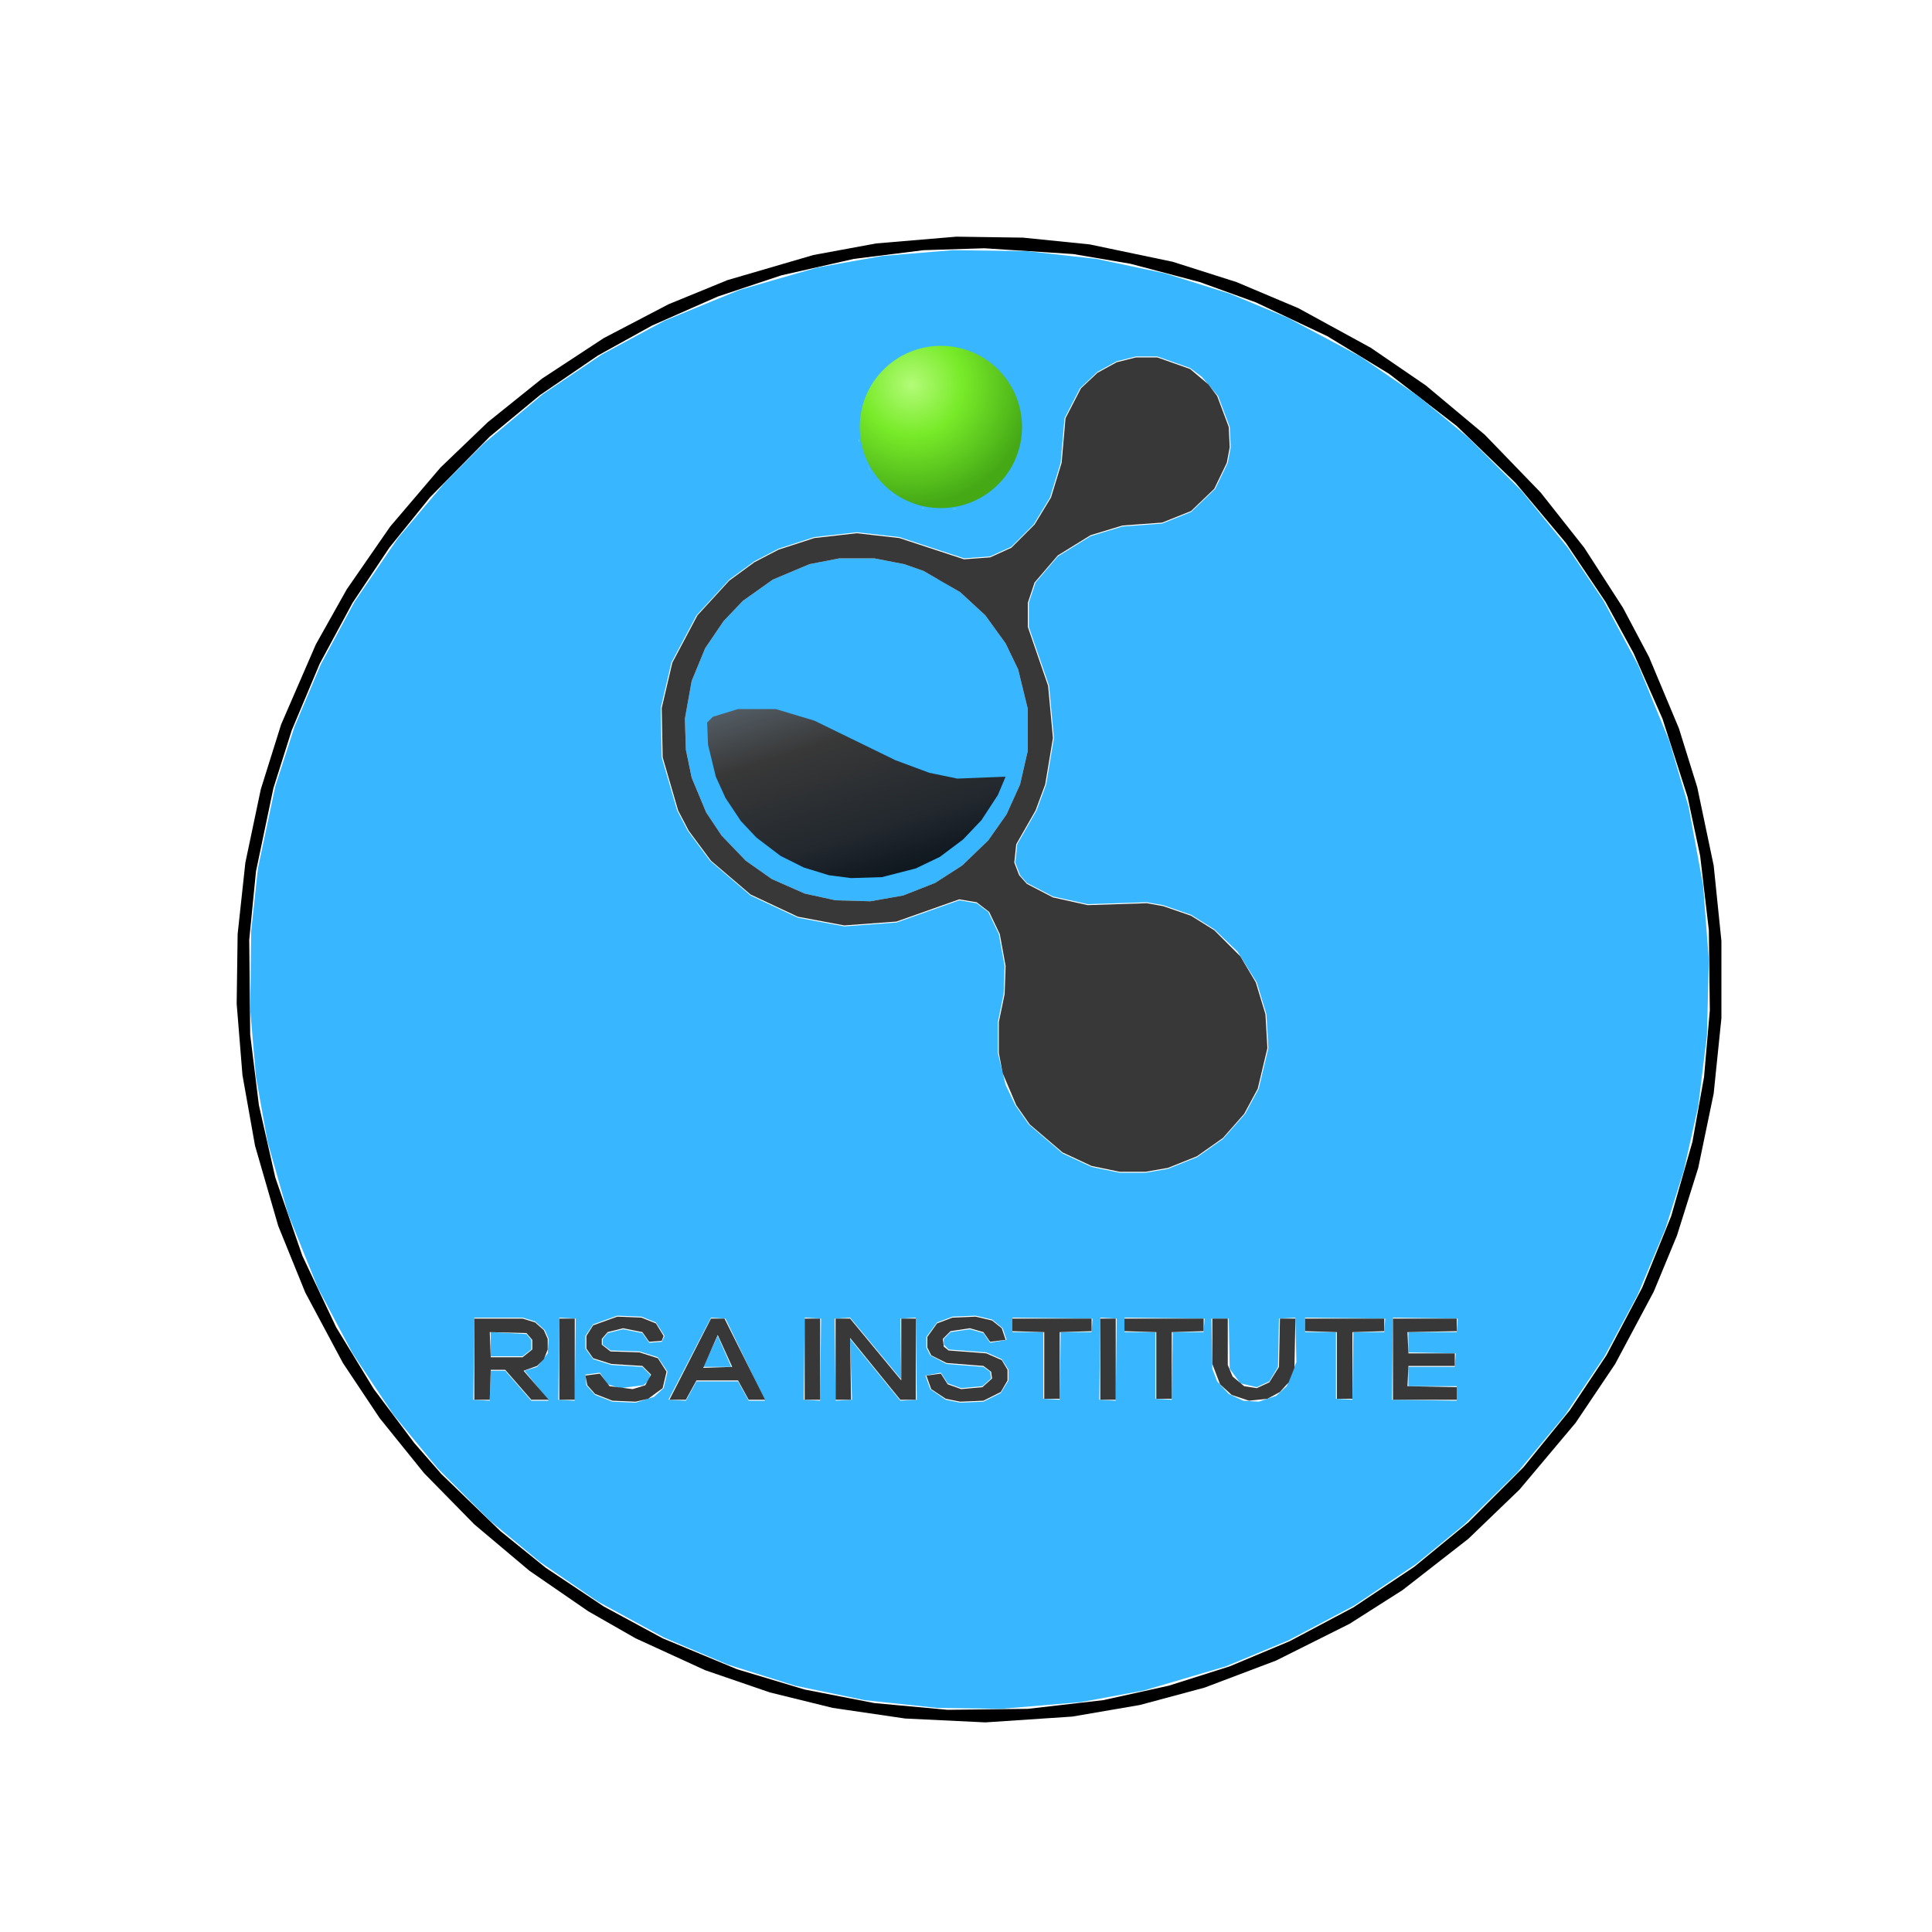
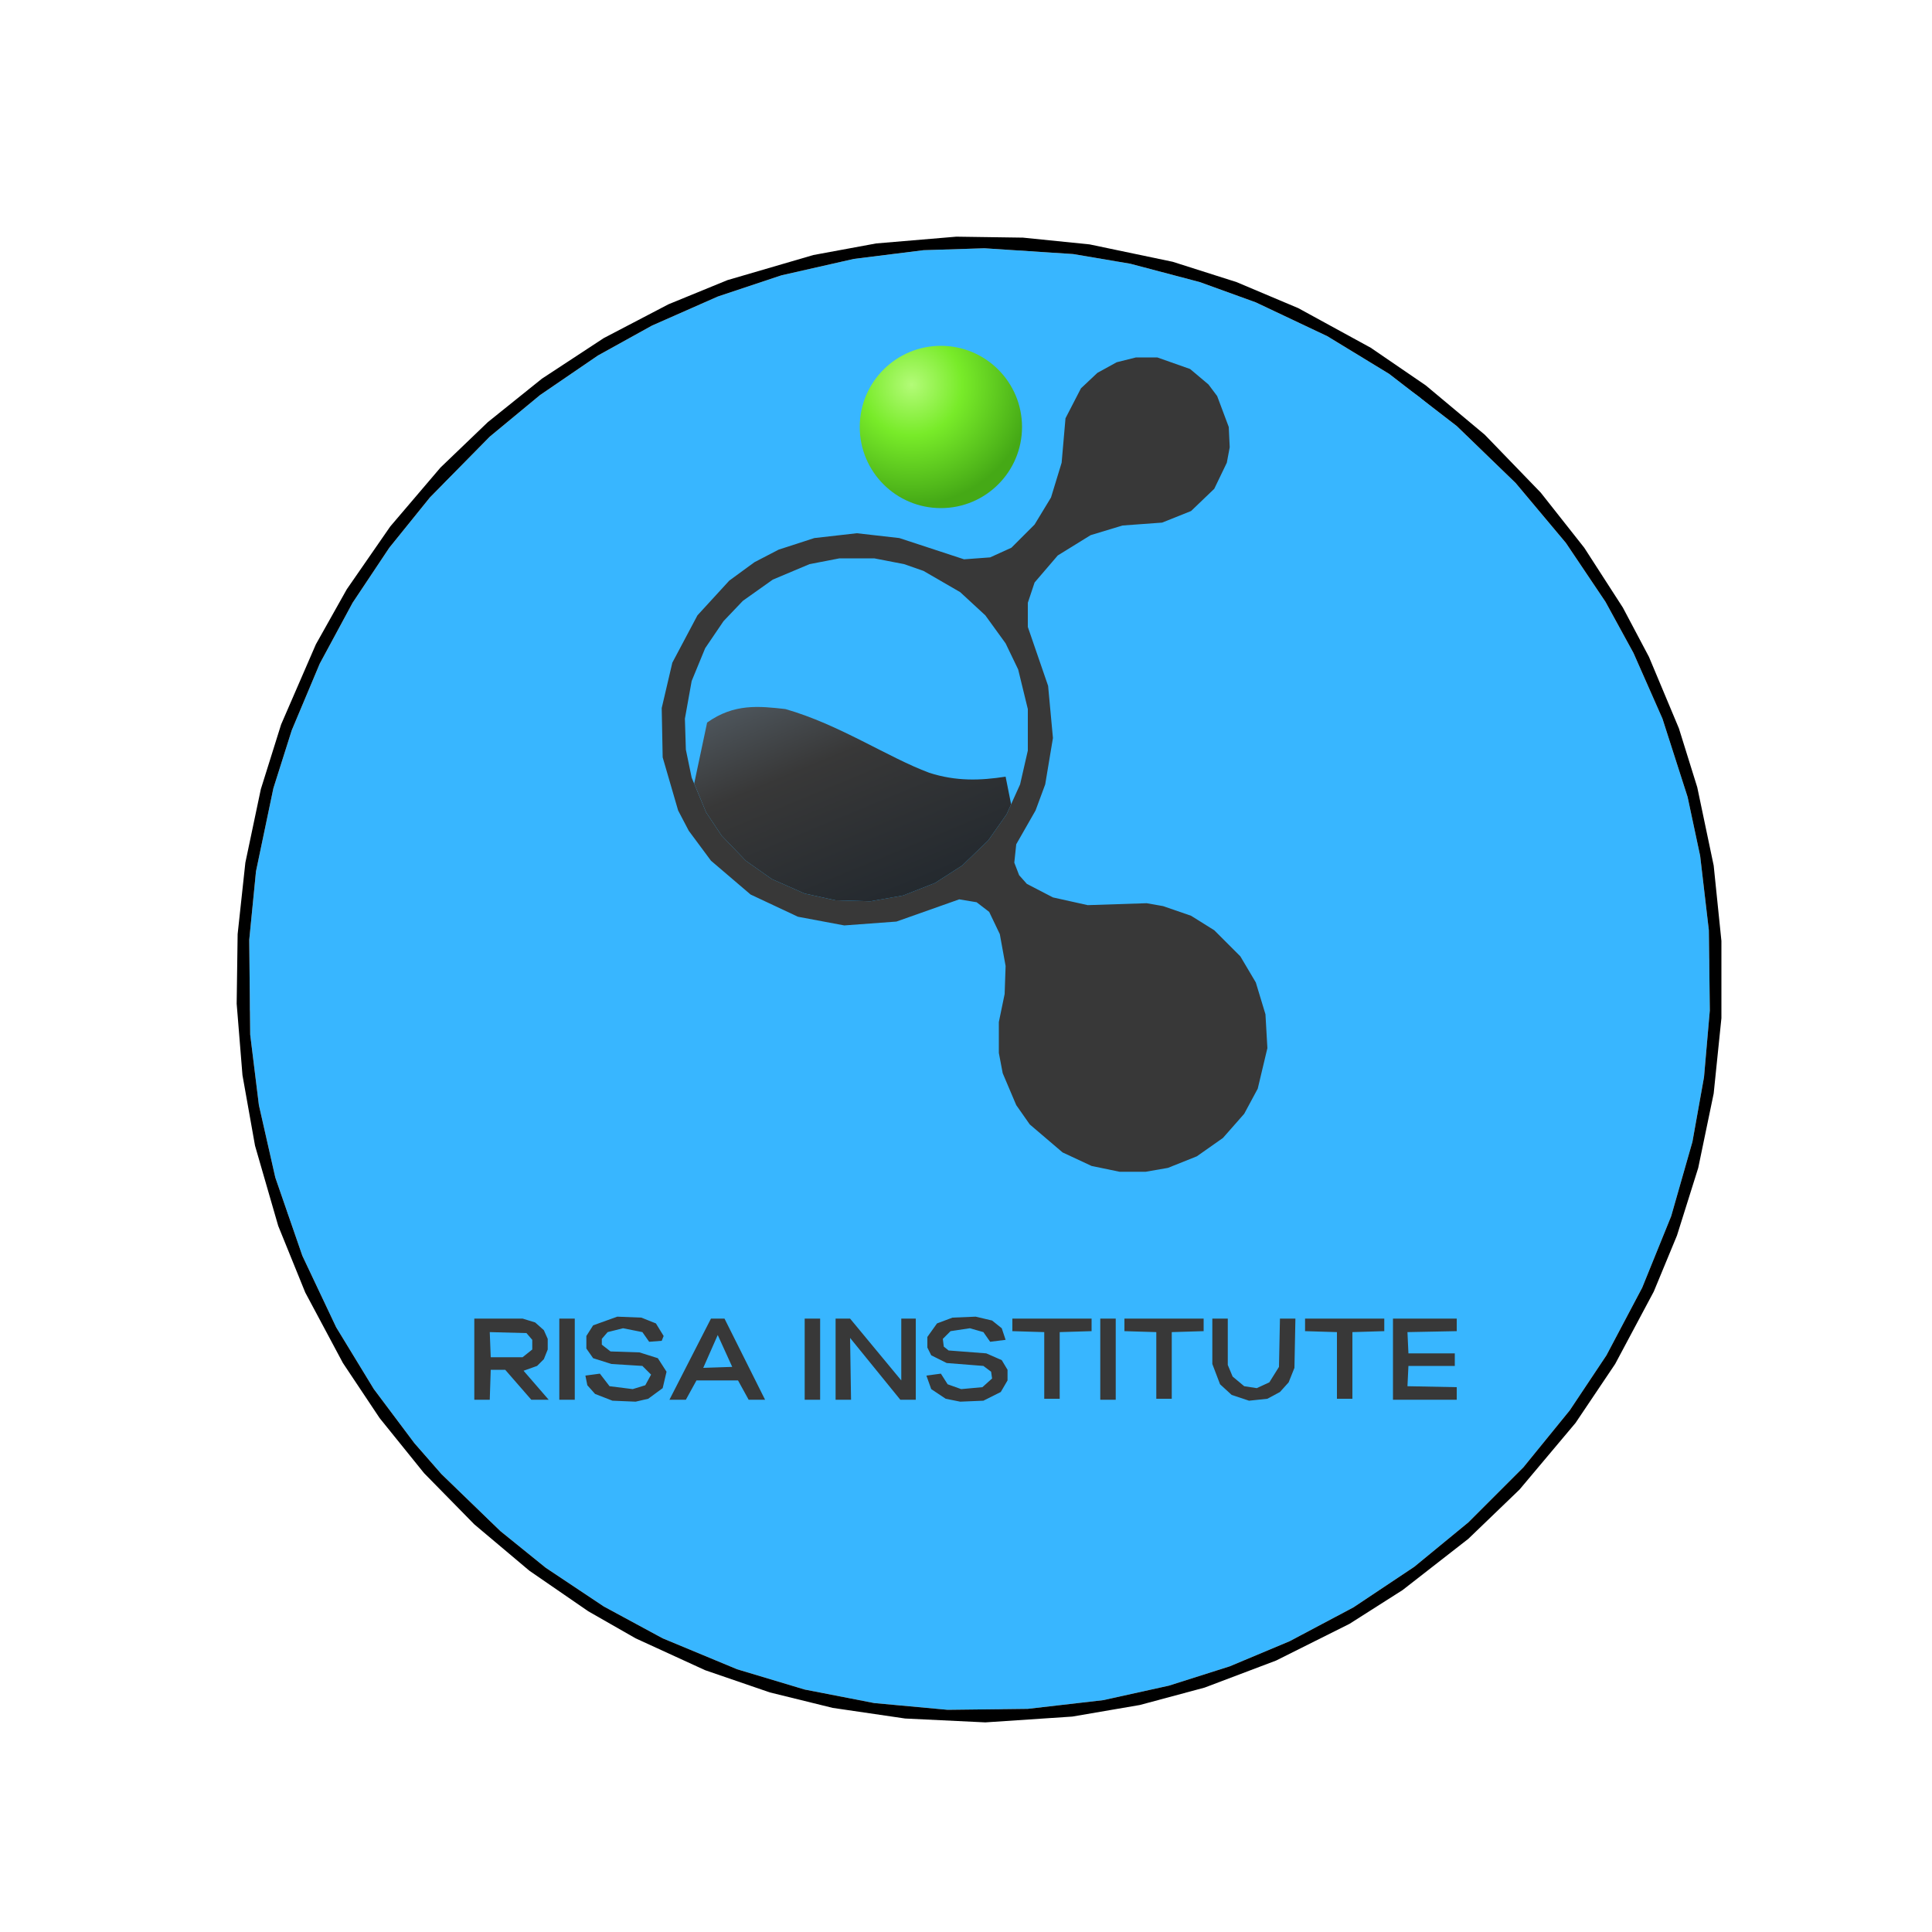
<svg xmlns="http://www.w3.org/2000/svg" width="2000" height="2000" viewBox="0 0 2000 2000" aria-hidden="true" focusable="false">
  <defs>
    <clipPath id="risa-original-glass-interior">
      <path d="M869,578 905,578 936,584 956,591 994,613 1020,637 1041,666 1054,693 1064,734 1064,777 1056,812 1042,843 1023,870 996,896 968,914 935,927 901,933 865,932 833,925 799,910 772,891 747,865 731,841 716,805 710,776 709,744 716,705 730,671 749,643 769,622 800,600 838,584Z" />
    </clipPath>
    <linearGradient id="risa-liquid-3d" x1="0%" y1="0%" x2="55%" y2="100%">
      <stop offset="0%" stop-color="#56616a" />
      <stop offset="32%" stop-color="#383838" />
      <stop offset="78%" stop-color="#22282e" />
      <stop offset="100%" stop-color="#101820" />
    </linearGradient>
    <radialGradient id="risa-orb-3d" cx="32%" cy="24%" r="74%">
      <stop offset="0%" stop-color="#b3fb78" />
      <stop offset="42%" stop-color="#78eb29" />
      <stop offset="100%" stop-color="#45a916" />
    </radialGradient>
  </defs>
  <style>
    /* All shading applies to the original vector paths, not extra liquid. */
    .risa-original-black-liquid {
      fill: url(#risa-liquid-3d);
-       animation: risa-natural-surface 5.6s ease-in-out infinite;
-     }
- 
-     .risa-black-liquid-slosh {
-       transform-box: view-box;
-       transform-origin: 884px 815px;
-       animation: risa-natural-slosh 5.6s ease-in-out infinite;
+       stroke: none;
+       shape-rendering: geometricPrecision;
+       animation: risa-natural-surface 6.4s ease-in-out infinite;
    }

    .risa-green-orb {
      fill: url(#risa-orb-3d);
      stroke: none;
      shape-rendering: geometricPrecision;
      transform-box: view-box;
      transform-origin: 974px 442px;
      animation: risa-green-orb-size 2.9s ease-in-out infinite;
    }

-     /* Change the original liquid contour, rather than sliding a rigid image. */
+     /* One continuous meniscus from the original dark liquid, with smooth cubic edges.
+        The bottom is extended inside the original glass clip to avoid pale seams. */
    @keyframes risa-natural-surface {
-       0%, 100% { d: path("M732,748 733,771 741,804 751,826 767,850 783,867 808,886 832,898 858,906 881,909 913,908 948,899 973,887 997,869 1016,849 1033,823 1041,804 991,806 962,800 927,787 843,746 803,734 764,734 738,742Z"); }
-       33% { d: path("M732,757 733,777 741,804 751,826 767,850 783,867 808,886 832,898 858,906 881,909 913,908 948,899 973,887 997,869 1016,849 1033,823 1041,793 991,792 962,786 927,775 843,757 803,743 764,742 738,750Z"); }
-       66% { d: path("M732,740 733,764 741,804 751,826 767,850 783,867 808,886 832,898 858,906 881,909 913,908 948,899 973,887 997,869 1016,849 1033,823 1041,813 991,815 962,811 927,800 843,740 803,729 764,727 738,737Z"); }
-     }
- 
-     @keyframes risa-natural-slosh {
-       0%, 100% { transform: translate(-2px, 1px) rotate(-0.6deg); }
-       50% { transform: translate(2px, -1px) rotate(0.6deg); }
+       0%, 100% { d: path("M732,748 C760,728 786,731 813,734 C869,750 919,784 962,800 C990,809 1015,808 1041,804 L1090,1050 L668,1050 Z"); }
+       25%, 75% { d: path("M732,748 C754,743 785,730 813,733 C869,743 922,791 962,808 C992,818 1019,808 1041,794 L1090,1050 L668,1050 Z"); }
+       50% { d: path("M732,748 C767,716 791,725 813,741 C869,760 919,777 962,788 C990,796 1018,806 1041,813 L1090,1050 L668,1050 Z"); }
    }

    @keyframes risa-green-orb-size {
      0%, 100% { transform: scale(0.72); }
      50% { transform: scale(1); }
    }

    @media (prefers-reduced-motion: reduce) {
      .risa-original-black-liquid,
-       .risa-black-liquid-slosh,
      .risa-green-orb {
        animation: none;
      }
    }
  </style>
+   <path class="risa-emblem-blue-underlay" fill="#38b6ff" stroke="none" shape-rendering="geometricPrecision" d="M956,259 1019,257 1111,263 1170,273 1242,292 1300,313 1374,348 1438,387 1508,441 1569,500 1621,562 1662,623 1691,676 1721,744 1747,825 1760,886 1769,963 1770,1046 1764,1115 1752,1182 1730,1259 1700,1333 1663,1403 1625,1460 1577,1519 1520,1576 1464,1622 1401,1664 1335,1699 1273,1725 1210,1745 1142,1760 1064,1769 981,1770 905,1763 833,1749 763,1728 686,1696 625,1663 565,1623 518,1585 457,1526 429,1494 387,1438 348,1374 313,1300 285,1219 268,1144 259,1071 258,973 265,902 283,816 302,756 331,687 365,624 403,567 445,515 507,452 559,409 619,368 675,337 743,307 809,285 884,268Z" />
  <path fill="#000000" fill-rule="evenodd" d="M990,245 907,252 842,264 753,290 692,315 625,350 561,392 505,437 456,484 404,545 359,610 327,667 291,750 270,817 254,893 246,967 245,1039 251,1113 264,1186 288,1269 316,1338 355,1411 393,1468 439,1525 491,1578 548,1626 609,1668 658,1696 730,1729 797,1752 862,1768 937,1779 1020,1783 1110,1777 1180,1765 1247,1747 1321,1719 1397,1681 1452,1646 1520,1593 1573,1542 1631,1473 1672,1412 1712,1337 1736,1279 1758,1209 1774,1132 1782,1054 1782,974 1774,896 1757,815 1738,754 1707,680 1680,629 1640,567 1595,510 1537,450 1476,399 1419,360 1344,319 1280,292 1214,271 1128,253 1059,246Z M956,259 1019,257 1111,263 1170,273 1242,292 1300,313 1374,348 1438,387 1508,441 1569,500 1621,562 1662,623 1691,676 1721,744 1747,825 1760,886 1769,963 1770,1046 1764,1115 1752,1182 1730,1259 1700,1333 1663,1403 1625,1460 1577,1519 1520,1576 1464,1622 1401,1664 1335,1699 1273,1725 1210,1745 1142,1760 1064,1769 981,1770 905,1763 833,1749 763,1728 686,1696 625,1663 565,1623 518,1585 457,1526 429,1494 387,1438 348,1374 313,1300 285,1219 268,1144 259,1071 258,973 265,902 283,816 302,756 331,687 365,624 403,567 445,515 507,452 559,409 619,368 675,337 743,307 809,285 884,268Z" />
  <path fill="#38b6ff" fill-rule="evenodd" d="M986,259 913,265 846,277 766,300 688,332 623,367 562,408 501,459 461,499 412,557 367,623 332,688 305,752 285,814 267,899 260,964 259,1045 265,1115 277,1182 298,1256 329,1333 365,1401 407,1464 453,1520 507,1574 559,1617 619,1658 687,1695 753,1723 823,1745 895,1760 970,1768 1036,1769 1119,1762 1184,1750 1269,1725 1334,1698 1402,1662 1466,1619 1516,1578 1571,1524 1620,1465 1661,1404 1695,1341 1724,1272 1743,1212 1758,1145 1767,1072 1769,994 1763,916 1748,835 1728,767 1696,689 1660,622 1623,567 1575,508 1520,453 1468,410 1408,369 1333,329 1273,304 1206,283 1135,268 1063,260Z M1442,1364 1509,1365 1508,1379 1458,1379 1458,1400 1507,1401 1506,1415 1458,1415 1458,1435 1508,1435 1508,1450 1441,1449Z M1351,1364 1434,1365 1433,1379 1401,1379 1400,1449 1383,1448 1383,1379 1351,1379Z M1254,1365 1272,1365 1273,1417 1284,1432 1301,1436 1314,1430 1323,1415 1324,1365 1341,1364 1342,1410 1332,1435 1321,1445 1303,1451 1287,1450 1272,1443 1260,1430 1255,1417Z M1164,1364 1247,1365 1246,1379 1214,1379 1213,1449 1196,1448 1196,1379 1164,1379Z M1139,1364 1156,1365 1155,1450 1138,1449Z M1048,1364 1131,1365 1130,1379 1098,1379 1097,1449 1080,1448 1080,1379 1048,1379Z M864,1365 880,1364 933,1428 932,1365 948,1364 949,1449 932,1450 880,1386 882,1449 865,1450Z M833,1364 850,1365 849,1450 832,1449Z M736,1364 751,1365 792,1450 775,1450 764,1430 721,1430 710,1450 692,1449Z M743,1383 728,1415 757,1415Z M579,1364 596,1365 595,1450 578,1449Z M491,1364 541,1364 554,1368 564,1377 568,1386 567,1401 556,1415 543,1419 568,1450 550,1450 523,1419 508,1419 507,1450 490,1449Z M508,1379 508,1404 541,1404 550,1397 550,1387 545,1381Z M970,1369 986,1363 1010,1362 1027,1366 1038,1375 1042,1387 1025,1390 1018,1380 1004,1376 984,1379 977,1386 977,1392 982,1397 1021,1400 1037,1407 1044,1418 1044,1429 1036,1442 1018,1451 994,1452 979,1449 963,1438 958,1424 974,1421 981,1432 995,1437 1017,1435 1026,1427 1025,1420 1018,1415 980,1412 963,1403 959,1395 959,1384Z M614,1371 639,1362 664,1363 679,1369 688,1383 685,1389 672,1390 665,1380 645,1376 629,1380 624,1386 624,1392 632,1398 662,1399 681,1405 691,1420 687,1437 677,1446 658,1452 634,1451 616,1444 607,1434 606,1423 621,1421 629,1433 642,1437 666,1434 672,1429 673,1423 665,1415 633,1413 614,1407 606,1396 606,1383Z M1198,369 1232,381 1244,390 1261,410 1273,442 1274,463 1271,479 1258,506 1233,530 1203,542 1162,545 1129,555 1095,576 1072,603 1065,624 1065,649 1086,710 1091,764 1083,812 1073,839 1053,874 1051,893 1056,906 1063,914 1090,928 1126,936 1187,934 1204,937 1233,947 1257,962 1281,985 1301,1017 1311,1050 1313,1085 1303,1127 1289,1153 1266,1179 1239,1198 1209,1210 1186,1214 1159,1214 1130,1208 1100,1194 1065,1164 1051,1144 1041,1123 1033,1090 1033,1058 1039,1029 1040,1000 1034,967 1023,944 1011,935 993,932 928,955 874,959 826,950 777,927 735,891 712,860 701,839 685,784 684,733 695,686 721,637 755,600 781,581 806,568 843,556 887,551 931,556 998,578 1025,576 1047,566 1070,543 1087,515 1098,479 1102,433 1118,402 1136,385 1156,374 1176,369Z M869,579 838,585 800,601 769,623 750,643 731,671 717,705 710,744 711,776 717,805 732,841 748,865 772,890 799,909 833,924 865,931 901,932 935,926 968,913 996,895 1022,870 1041,843 1055,812 1063,777 1063,734 1053,693 1040,666 1019,637 994,614 974,601 936,585 905,579Z M731,748 736,742 759,734 803,733 843,745 927,786 962,799 991,805 1024,805 1041,801 1042,804 1034,823 1017,849 997,870 973,888 948,900 913,909 881,910 858,907 837,901 808,887 783,868 766,850 750,826 740,804 732,771Z M964,357 998,360 1028,376 1050,403 1059,432 1056,467 1042,494 1019,515 988,527 955,526 924,512 900,486 889,456 891,420 906,390 931,368Z" />
  <path class="risa-glass-blue-backfill" fill="#38b6ff" d="M869,578 905,578 936,584 956,591 994,613 1020,637 1041,666 1054,693 1064,734 1064,777 1056,812 1042,843 1023,870 996,896 968,914 935,927 901,933 865,932 833,925 799,910 772,891 747,865 731,841 716,805 710,776 709,744 716,705 730,671 749,643 769,622 800,600 838,584Z" />
  <path fill="#383838" fill-rule="evenodd" d="M1442,1365 1442,1449 1508,1449 1508,1436 1457,1435 1458,1414 1506,1414 1506,1401 1458,1401 1457,1379 1508,1378 1508,1365Z M1351,1365 1351,1378 1384,1379 1384,1448 1400,1448 1400,1379 1433,1378 1433,1365Z M1255,1365 1255,1412 1263,1433 1275,1444 1293,1450 1312,1448 1325,1441 1334,1431 1340,1416 1341,1365 1325,1365 1324,1415 1314,1431 1301,1437 1288,1435 1276,1425 1271,1413 1271,1365Z M1164,1365 1164,1378 1197,1379 1197,1448 1213,1448 1213,1379 1246,1378 1246,1365Z M1139,1365 1139,1449 1155,1449 1155,1365Z M1048,1365 1048,1378 1081,1379 1081,1448 1097,1448 1097,1379 1130,1378 1130,1365Z M865,1365 865,1449 881,1449 880,1385 932,1449 948,1449 948,1365 933,1365 933,1429 880,1365Z M833,1365 833,1449 849,1449 849,1365Z M736,1365 693,1449 710,1449 721,1429 764,1429 775,1449 792,1449 750,1365Z M743,1382 758,1415 728,1416Z M579,1365 579,1449 595,1449 595,1365Z M491,1365 491,1449 507,1449 508,1418 523,1418 550,1449 568,1449 542,1419 556,1414 563,1407 567,1397 567,1386 563,1377 554,1369 541,1365Z M507,1379 545,1380 551,1387 551,1397 541,1405 508,1405Z M970,1370 960,1384 960,1395 964,1403 980,1411 1018,1414 1026,1420 1027,1427 1017,1436 995,1438 981,1433 974,1422 959,1424 964,1438 979,1448 994,1451 1018,1450 1036,1441 1043,1429 1043,1418 1037,1408 1021,1401 982,1398 977,1394 976,1386 984,1378 1004,1375 1018,1379 1025,1389 1041,1387 1037,1375 1027,1367 1010,1363 986,1364Z M614,1372 607,1383 607,1396 614,1406 633,1412 665,1414 674,1423 668,1434 655,1438 631,1435 621,1422 606,1424 608,1434 616,1443 634,1450 658,1451 671,1448 686,1437 690,1420 681,1406 662,1400 632,1399 623,1392 623,1386 629,1379 645,1375 665,1379 672,1389 685,1388 687,1383 679,1370 664,1364 639,1363Z M1198,370 1176,370 1156,375 1136,386 1119,402 1103,433 1099,479 1088,515 1071,543 1047,567 1025,577 998,579 931,557 887,552 843,557 806,569 781,582 755,601 722,637 696,686 685,733 686,784 702,839 713,860 736,891 777,926 826,949 874,958 928,954 993,931 1011,934 1024,944 1035,967 1041,1000 1040,1029 1034,1058 1034,1090 1038,1111 1052,1144 1066,1164 1100,1193 1130,1207 1159,1213 1186,1213 1209,1209 1239,1197 1266,1178 1288,1153 1302,1127 1312,1085 1310,1050 1300,1017 1284,990 1257,963 1233,948 1204,938 1187,935 1126,937 1090,929 1063,915 1055,906 1050,893 1052,874 1072,839 1082,812 1090,764 1085,710 1064,649 1064,624 1071,603 1095,575 1129,554 1162,544 1203,541 1233,529 1257,506 1270,479 1273,463 1272,442 1260,410 1251,398 1232,382Z M869,578 905,578 936,584 956,591 994,613 1020,637 1041,666 1054,693 1064,734 1064,777 1056,812 1042,843 1023,870 996,896 968,914 935,927 901,933 865,932 833,925 799,910 772,891 747,865 731,841 716,805 710,776 709,744 716,705 730,671 749,643 769,622 800,600 838,584Z" />
  <g clip-path="url(#risa-original-glass-interior)">
-     <g class="risa-black-liquid-slosh">
-       <path class="risa-original-black-liquid" fill="#383838" d="M732,748 733,771 741,804 751,826 767,850 783,867 808,886 832,898 858,906 881,909 913,908 948,899 973,887 997,869 1016,849 1033,823 1041,804 991,806 962,800 927,787 843,746 803,734 764,734 738,742Z" />
-     </g>
+     <path class="risa-original-black-liquid" fill="#383838" d="M732,748 C760,728 786,731 813,734 C869,750 919,784 962,800 C990,809 1015,808 1041,804 L1090,1050 L668,1050 Z" />
  </g>
  <circle class="risa-orb-blue-backfill" cx="974" cy="442" r="86" fill="#38b6ff" stroke="none" shape-rendering="geometricPrecision" />
  <circle class="risa-green-orb" cx="974" cy="442" r="84" fill="#78eb29" stroke="none" shape-rendering="geometricPrecision" />
</svg>
